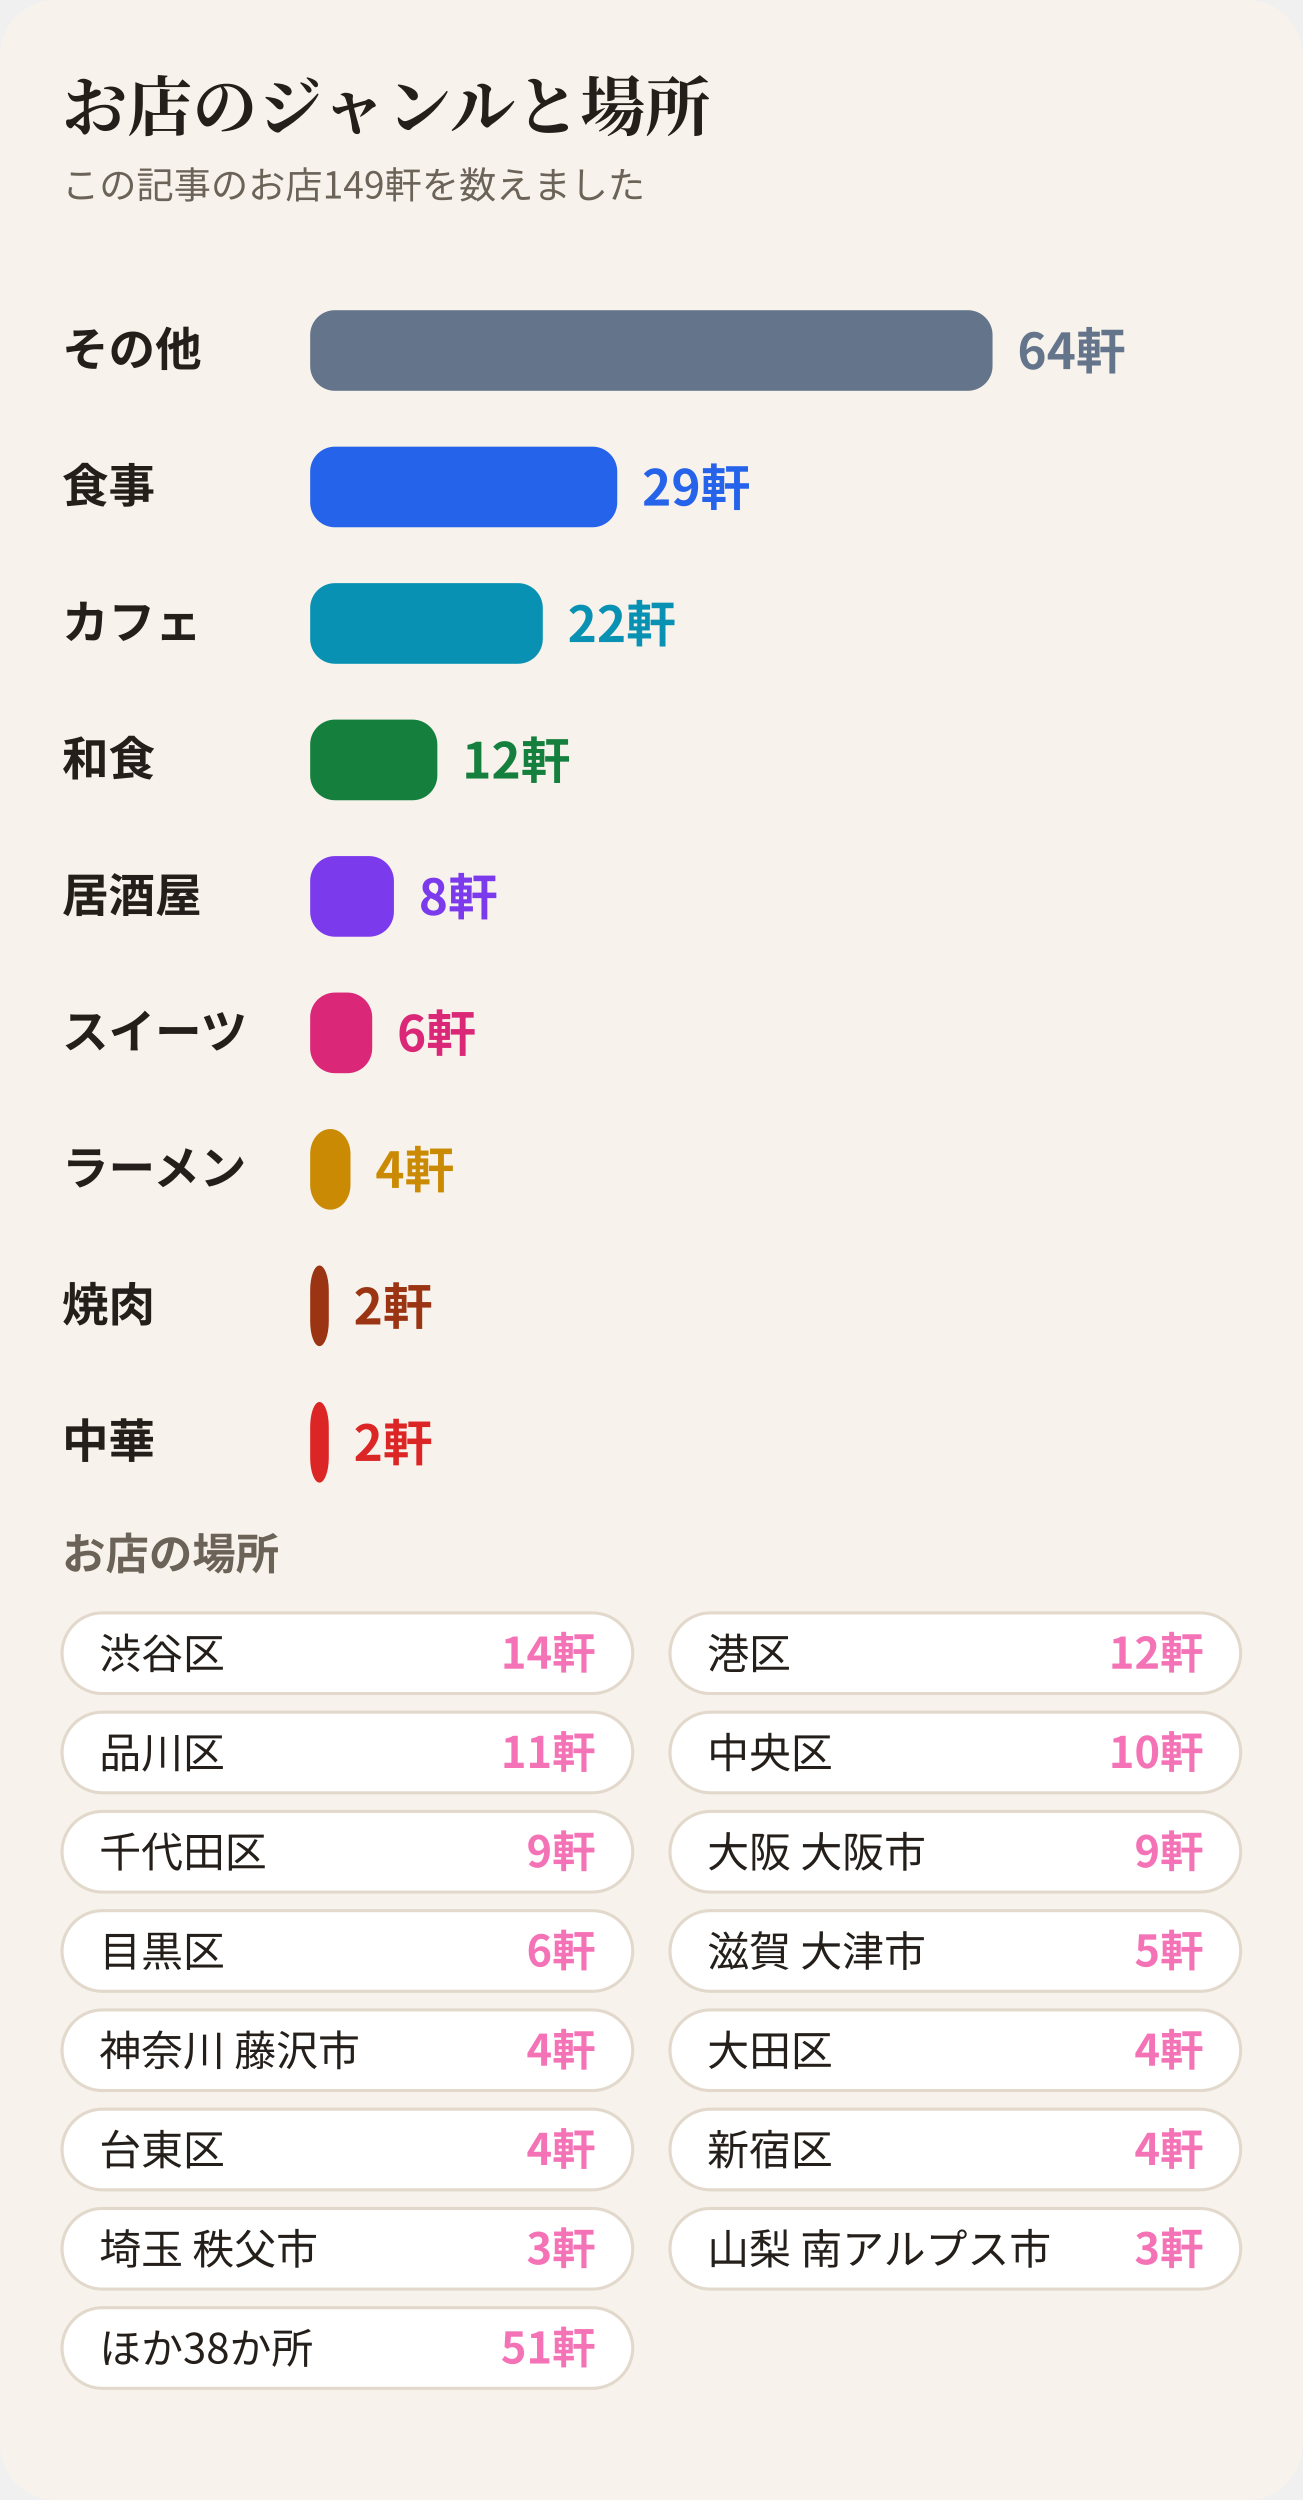
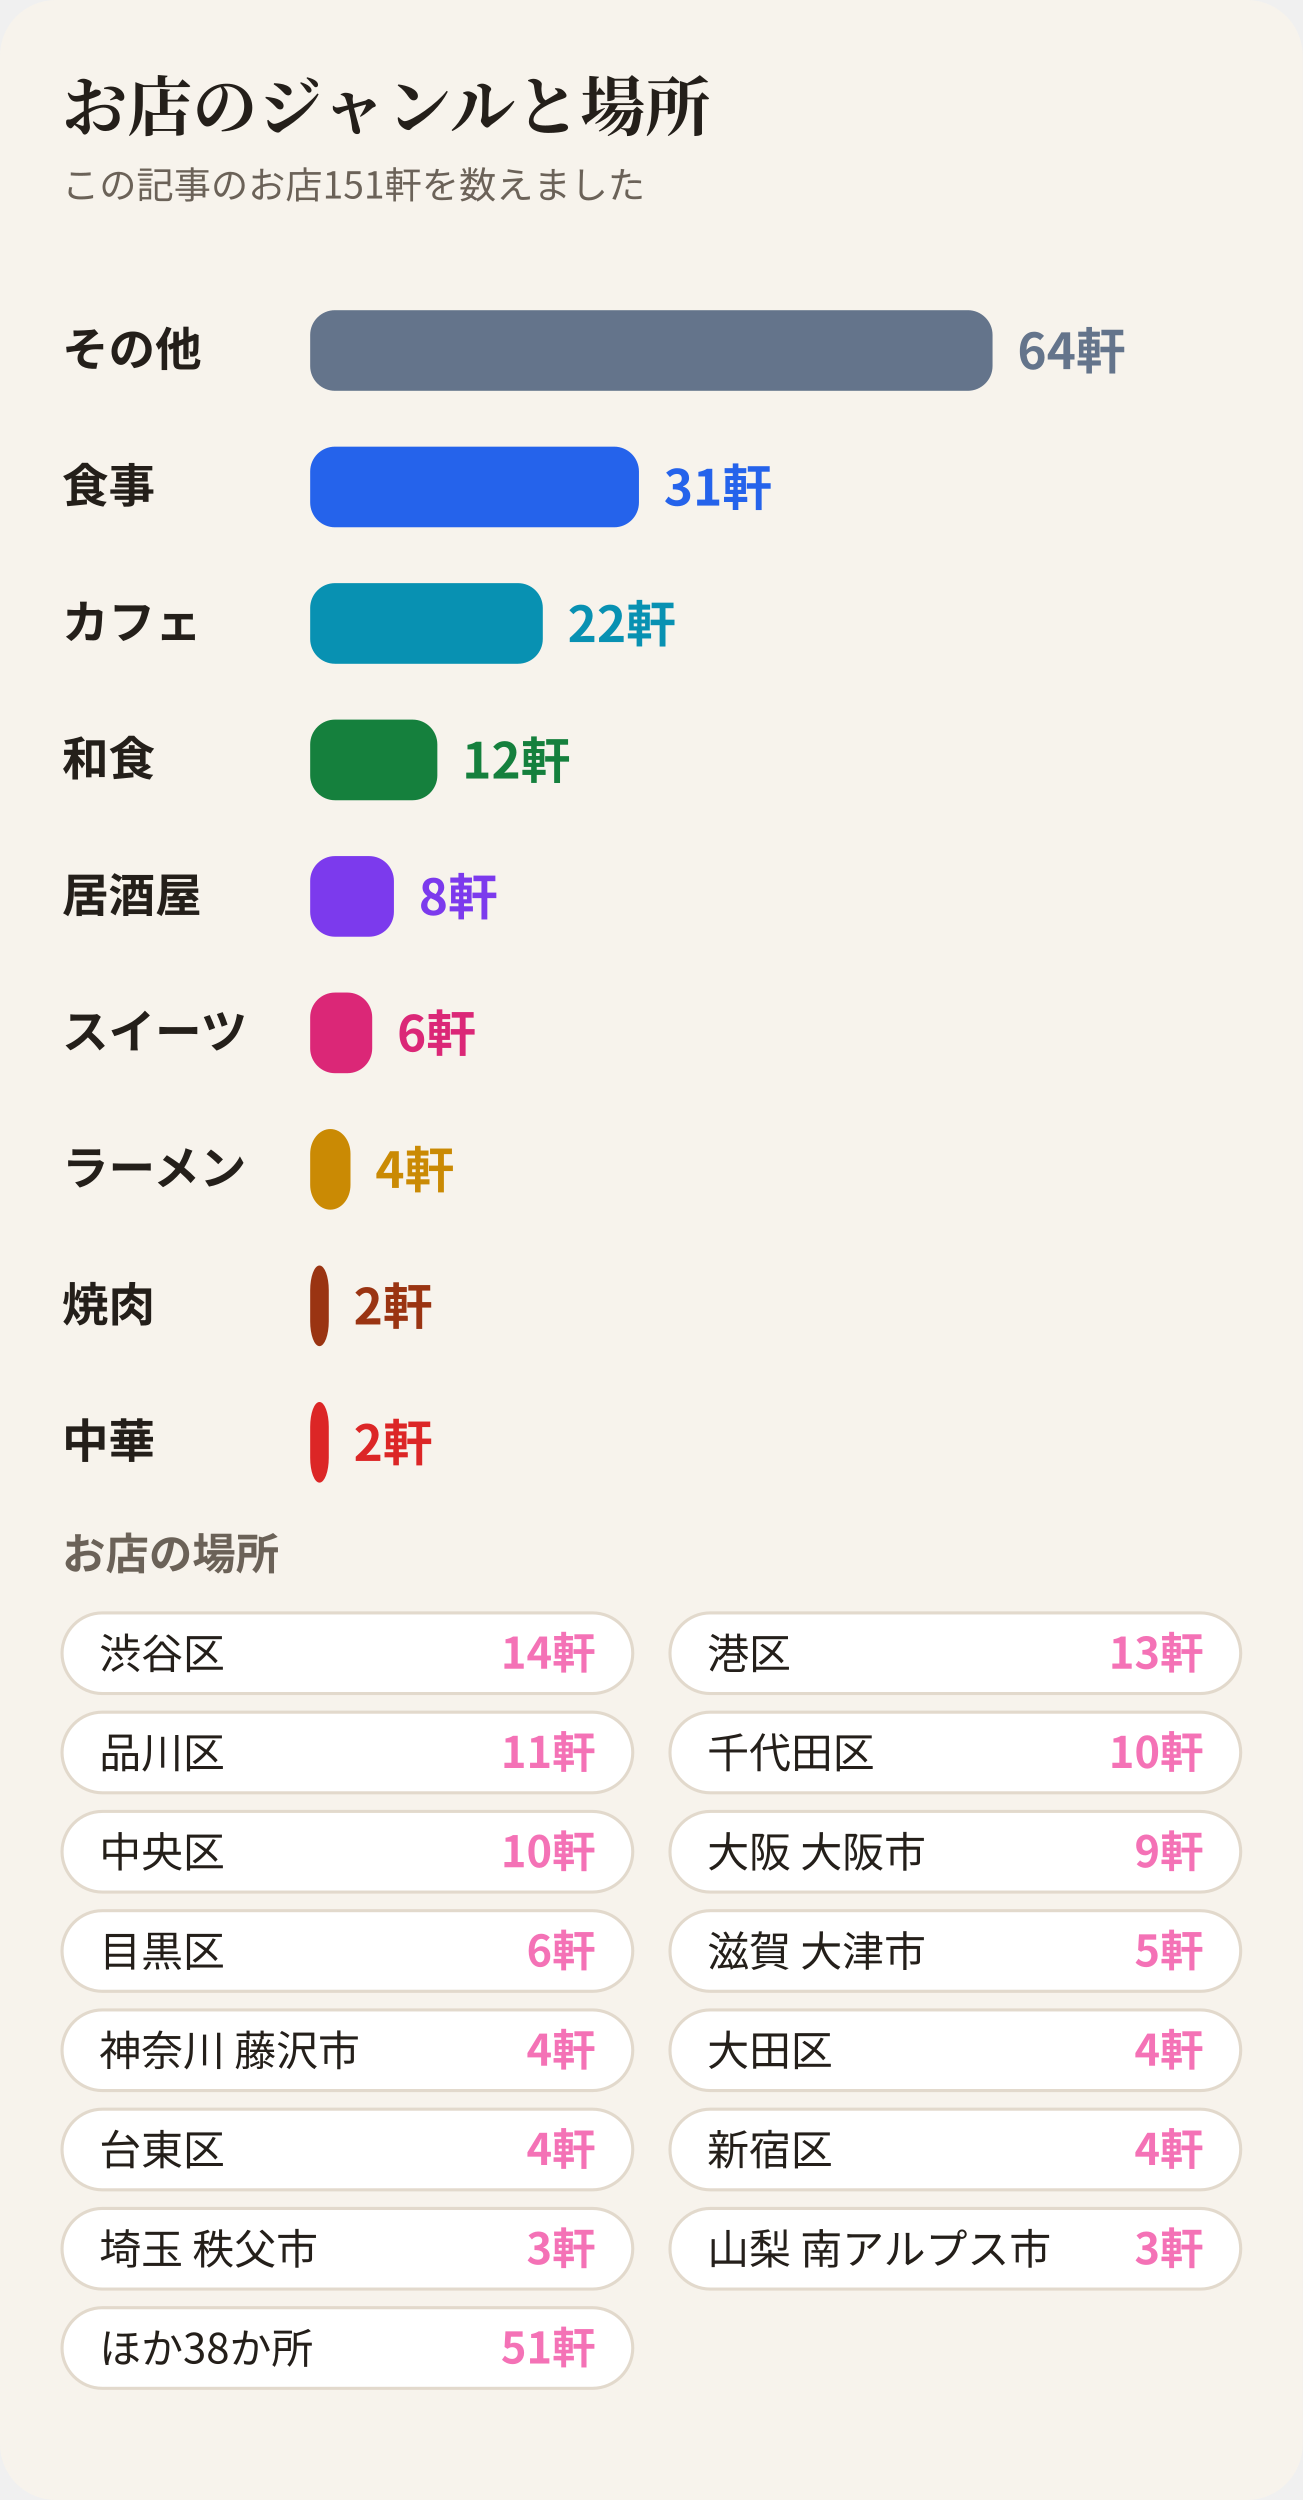
<svg xmlns="http://www.w3.org/2000/svg" viewBox="0 0 420 806" width="420" height="806" font-family="'Hiragino Sans','Noto Sans CJK JP','Noto Sans JP',sans-serif">
  <rect width="420" height="806" rx="18" fill="#F7F3EC" />
  <text x="20" y="42" font-size="21" font-weight="800" fill="#241F1A" font-family="'Hiragino Mincho ProN','Noto Serif CJK JP','Noto Serif JP',serif">お店のジャンルと場所</text>
-   <text x="20" y="64" font-size="12" fill="#6B6258">この記事のお店149軒を数えました</text>
+   <text x="20" y="64" font-size="12" fill="#6B6258">この記事のお店151軒を数えました</text>
  <text x="20" y="118" font-size="15" font-weight="700" fill="#241F1A">その他</text>
  <rect x="100" y="100" width="220" height="26" rx="8" fill="#64748b" />
  <text x="328" y="119" font-size="16" font-weight="800" fill="#64748b">64軒</text>
  <text x="20" y="162" font-size="15" font-weight="700" fill="#241F1A">食事</text>
-   <rect x="100" y="144" width="99" height="26" rx="8" fill="#2563eb" />
-   <text x="207" y="163" font-size="16" font-weight="800" fill="#2563eb">29軒</text>
+   <rect x="100" y="144" width="106" height="26" rx="8" fill="#2563eb" />
+   <text x="214" y="163" font-size="16" font-weight="800" fill="#2563eb">31軒</text>
  <text x="20" y="206" font-size="15" font-weight="700" fill="#241F1A">カフェ</text>
  <rect x="100" y="188" width="75" height="26" rx="8" fill="#0891b2" />
  <text x="183" y="207" font-size="16" font-weight="800" fill="#0891b2">22軒</text>
  <text x="20" y="250" font-size="15" font-weight="700" fill="#241F1A">和食</text>
  <rect x="100" y="232" width="41" height="26" rx="8" fill="#15803d" />
  <text x="149" y="251" font-size="16" font-weight="800" fill="#15803d">12軒</text>
  <text x="20" y="294" font-size="15" font-weight="700" fill="#241F1A">居酒屋</text>
  <rect x="100" y="276" width="27" height="26" rx="8" fill="#7c3aed" />
  <text x="135" y="295" font-size="16" font-weight="800" fill="#7c3aed">8軒</text>
  <text x="20" y="338" font-size="15" font-weight="700" fill="#241F1A">スイーツ</text>
  <rect x="100" y="320" width="20" height="26" rx="8" fill="#db2777" />
  <text x="128" y="339" font-size="16" font-weight="800" fill="#db2777">6軒</text>
  <text x="20" y="382" font-size="15" font-weight="700" fill="#241F1A">ラーメン</text>
  <rect x="100" y="364" width="13" height="26" rx="8" fill="#ca8a04" />
  <text x="121" y="383" font-size="16" font-weight="800" fill="#ca8a04">4軒</text>
  <text x="20" y="426" font-size="15" font-weight="700" fill="#241F1A">焼肉</text>
  <rect x="100" y="408" width="6" height="26" rx="8" fill="#9a3412" />
  <text x="114" y="427" font-size="16" font-weight="800" fill="#9a3412">2軒</text>
  <text x="20" y="470" font-size="15" font-weight="700" fill="#241F1A">中華</text>
  <rect x="100" y="452" width="6" height="26" rx="8" fill="#dc2626" />
  <text x="114" y="471" font-size="16" font-weight="800" fill="#dc2626">2軒</text>
  <text x="20" y="506" font-size="14" font-weight="700" fill="#6B6258">お店の場所</text>
  <rect x="20" y="520" width="184" height="26" rx="13" fill="#fff" stroke="#E2D9CC" />
  <text x="32" y="538" font-size="13.5" fill="#241F1A">渋谷区</text>
  <text x="192" y="538" font-size="14" font-weight="800" text-anchor="end" fill="#f472b6">14軒</text>
  <rect x="216" y="520" width="184" height="26" rx="13" fill="#fff" stroke="#E2D9CC" />
  <text x="228" y="538" font-size="13.5" fill="#241F1A">港区</text>
-   <text x="388" y="538" font-size="14" font-weight="800" text-anchor="end" fill="#f472b6">12軒</text>
+   <text x="388" y="538" font-size="14" font-weight="800" text-anchor="end" fill="#f472b6">13軒</text>
  <rect x="20" y="552" width="184" height="26" rx="13" fill="#fff" stroke="#E2D9CC" />
  <text x="32" y="570" font-size="13.5" fill="#241F1A">品川区</text>
  <text x="192" y="570" font-size="14" font-weight="800" text-anchor="end" fill="#f472b6">11軒</text>
  <rect x="216" y="552" width="184" height="26" rx="13" fill="#fff" stroke="#E2D9CC" />
-   <text x="228" y="570" font-size="13.5" fill="#241F1A">中央区</text>
+   <text x="228" y="570" font-size="13.5" fill="#241F1A">千代田区</text>
  <text x="388" y="570" font-size="14" font-weight="800" text-anchor="end" fill="#f472b6">10軒</text>
  <rect x="20" y="584" width="184" height="26" rx="13" fill="#fff" stroke="#E2D9CC" />
-   <text x="32" y="602" font-size="13.5" fill="#241F1A">千代田区</text>
-   <text x="192" y="602" font-size="14" font-weight="800" text-anchor="end" fill="#f472b6">9軒</text>
+   <text x="32" y="602" font-size="13.5" fill="#241F1A">中央区</text>
+   <text x="192" y="602" font-size="14" font-weight="800" text-anchor="end" fill="#f472b6">10軒</text>
  <rect x="216" y="584" width="184" height="26" rx="13" fill="#fff" stroke="#E2D9CC" />
  <text x="228" y="602" font-size="13.5" fill="#241F1A">大阪 大阪市</text>
  <text x="388" y="602" font-size="14" font-weight="800" text-anchor="end" fill="#f472b6">9軒</text>
  <rect x="20" y="616" width="184" height="26" rx="13" fill="#fff" stroke="#E2D9CC" />
  <text x="32" y="634" font-size="13.5" fill="#241F1A">目黒区</text>
  <text x="192" y="634" font-size="14" font-weight="800" text-anchor="end" fill="#f472b6">6軒</text>
  <rect x="216" y="616" width="184" height="26" rx="13" fill="#fff" stroke="#E2D9CC" />
  <text x="228" y="634" font-size="13.5" fill="#241F1A">滋賀 大津市</text>
  <text x="388" y="634" font-size="14" font-weight="800" text-anchor="end" fill="#f472b6">5軒</text>
  <rect x="20" y="648" width="184" height="26" rx="13" fill="#fff" stroke="#E2D9CC" />
  <text x="32" y="666" font-size="13.5" fill="#241F1A">神奈川 藤沢市</text>
  <text x="192" y="666" font-size="14" font-weight="800" text-anchor="end" fill="#f472b6">4軒</text>
  <rect x="216" y="648" width="184" height="26" rx="13" fill="#fff" stroke="#E2D9CC" />
  <text x="228" y="666" font-size="13.5" fill="#241F1A">大田区</text>
  <text x="388" y="666" font-size="14" font-weight="800" text-anchor="end" fill="#f472b6">4軒</text>
  <rect x="20" y="680" width="184" height="26" rx="13" fill="#fff" stroke="#E2D9CC" />
  <text x="32" y="698" font-size="13.5" fill="#241F1A">台東区</text>
  <text x="192" y="698" font-size="14" font-weight="800" text-anchor="end" fill="#f472b6">4軒</text>
  <rect x="216" y="680" width="184" height="26" rx="13" fill="#fff" stroke="#E2D9CC" />
  <text x="228" y="698" font-size="13.5" fill="#241F1A">新宿区</text>
  <text x="388" y="698" font-size="14" font-weight="800" text-anchor="end" fill="#f472b6">4軒</text>
  <rect x="20" y="712" width="184" height="26" rx="13" fill="#fff" stroke="#E2D9CC" />
  <text x="32" y="730" font-size="13.5" fill="#241F1A">埼玉 秩父市</text>
  <text x="192" y="730" font-size="14" font-weight="800" text-anchor="end" fill="#f472b6">3軒</text>
  <rect x="216" y="712" width="184" height="26" rx="13" fill="#fff" stroke="#E2D9CC" />
  <text x="228" y="730" font-size="13.5" fill="#241F1A">山梨 南アルプス市</text>
  <text x="388" y="730" font-size="14" font-weight="800" text-anchor="end" fill="#f472b6">3軒</text>
  <rect x="20" y="744" width="184" height="26" rx="13" fill="#fff" stroke="#E2D9CC" />
  <text x="32" y="762" font-size="13.5" fill="#241F1A">ほか38か所</text>
  <text x="192" y="762" font-size="14" font-weight="800" text-anchor="end" fill="#f472b6">51軒</text>
</svg>
